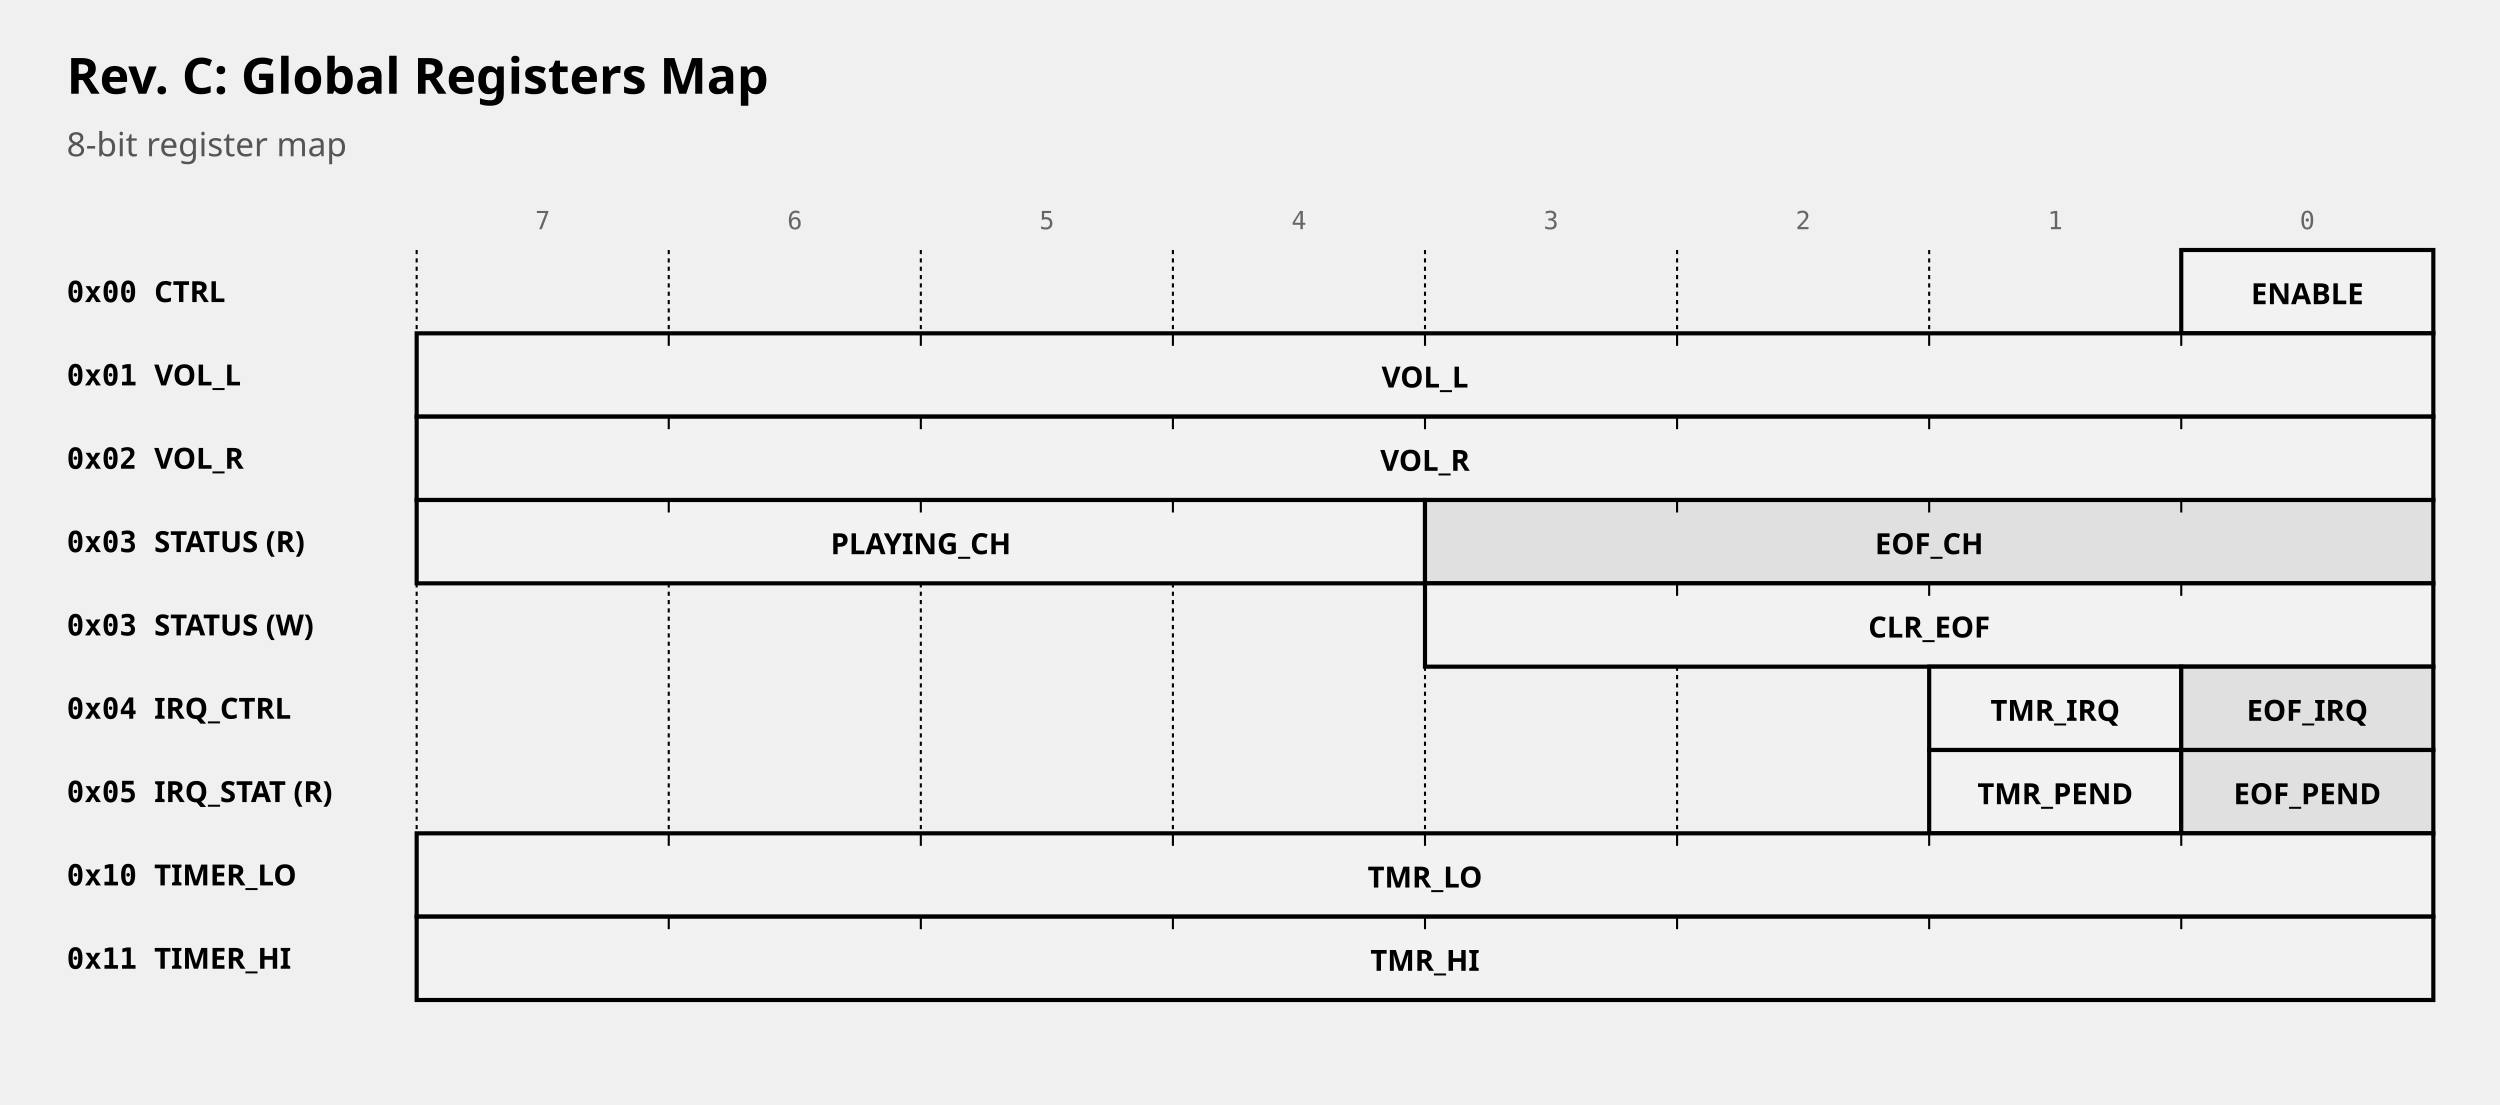
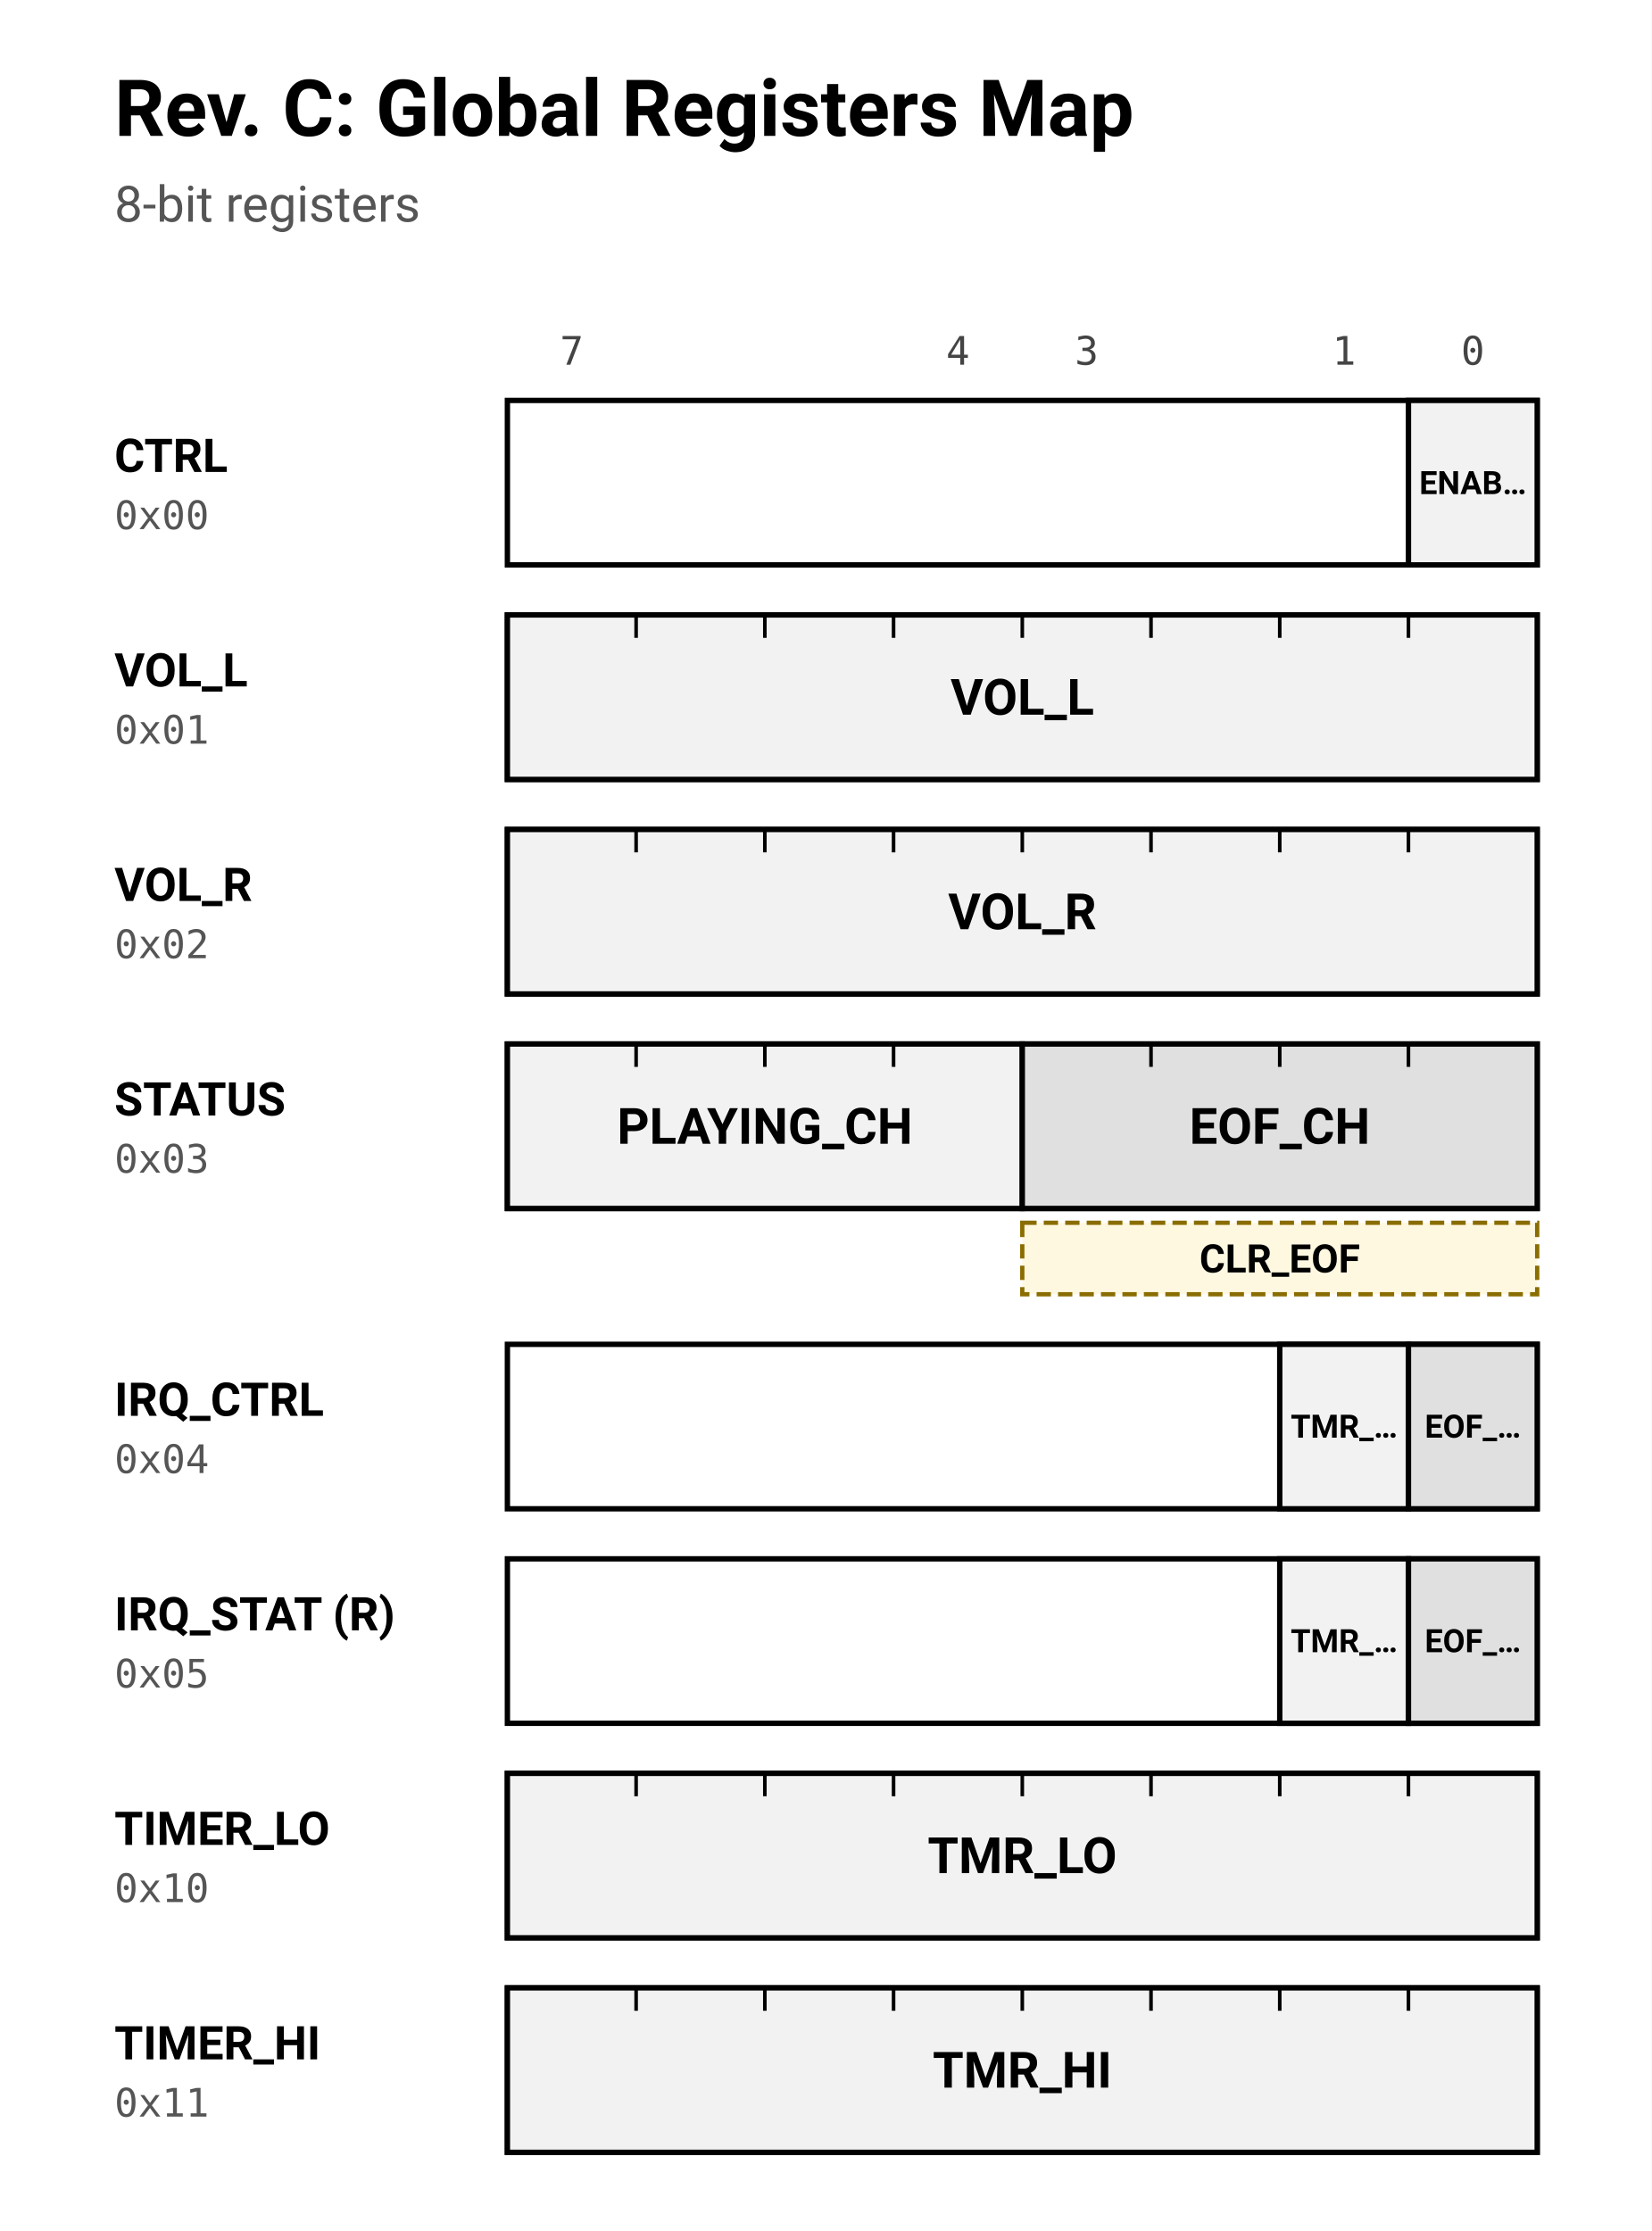
- <svg xmlns="http://www.w3.org/2000/svg" width="1200" height="530" viewBox="0 0 1200 530" style="background: #FFFFFF; font-family: -apple-system, BlinkMacSystemFont, 'Segoe UI', Roboto, Helvetica, Arial, sans-serif;">
-   <text x="32" y="45" style="font: 700 24px sans-serif; fill: #000000;">Rev. C: Global Registers Map</text>
-   <text x="32" y="75" style="font: 16px sans-serif; fill: #555555;">8-bit register map</text>
-   <text x="260.5" y="110" text-anchor="middle" style="font: 12px monospace; fill:#666;">7</text>
-   <line x1="200.0" y1="120" x2="200.0" y2="480" stroke="#000000" stroke-dasharray="2,2" stroke-width="1" />
-   <text x="381.5" y="110" text-anchor="middle" style="font: 12px monospace; fill:#666;">6</text>
-   <line x1="321.0" y1="120" x2="321.0" y2="480" stroke="#000000" stroke-dasharray="2,2" stroke-width="1" />
-   <text x="502.5" y="110" text-anchor="middle" style="font: 12px monospace; fill:#666;">5</text>
-   <line x1="442.0" y1="120" x2="442.0" y2="480" stroke="#000000" stroke-dasharray="2,2" stroke-width="1" />
-   <text x="623.5" y="110" text-anchor="middle" style="font: 12px monospace; fill:#666;">4</text>
-   <line x1="563.0" y1="120" x2="563.0" y2="480" stroke="#000000" stroke-dasharray="2,2" stroke-width="1" />
-   <text x="744.5" y="110" text-anchor="middle" style="font: 12px monospace; fill:#666;">3</text>
-   <line x1="684.0" y1="120" x2="684.0" y2="480" stroke="#000000" stroke-dasharray="2,2" stroke-width="1" />
-   <text x="865.5" y="110" text-anchor="middle" style="font: 12px monospace; fill:#666;">2</text>
-   <line x1="805.0" y1="120" x2="805.0" y2="480" stroke="#000000" stroke-dasharray="2,2" stroke-width="1" />
-   <text x="986.5" y="110" text-anchor="middle" style="font: 12px monospace; fill:#666;">1</text>
-   <line x1="926.0" y1="120" x2="926.0" y2="480" stroke="#000000" stroke-dasharray="2,2" stroke-width="1" />
-   <text x="1107.5" y="110" text-anchor="middle" style="font: 12px monospace; fill:#666;">0</text>
-   <line x1="1047.0" y1="120" x2="1047.0" y2="480" stroke="#000000" stroke-dasharray="2,2" stroke-width="1" />
-   <line x1="1168.0" y1="120" x2="1168.0" y2="480" stroke="#000000" stroke-dasharray="2,2" stroke-width="1" />
-   <text x="32" y="145.0" style="font: 700 14px monospace;">0x00</text>
-   <text x="74" y="145.0" style="font: 700 14px sans-serif;">CTRL</text>
-   <rect x="1047.0" y="120" width="121.0" height="40" fill="#F2F2F2" stroke="#000000" stroke-width="2" />
-   <text x="1107.5" y="146.0" text-anchor="middle" style="font: 700 14px sans-serif;">ENABLE</text>
-   <line x1="1047.0" y1="120" x2="1047.0" y2="126.0" stroke="#000000" stroke-width="1" />
-   <line x1="1168.0" y1="120" x2="1168.0" y2="126.0" stroke="#000000" stroke-width="1" />
-   <text x="32" y="185.0" style="font: 700 14px monospace;">0x01</text>
-   <text x="74" y="185.0" style="font: 700 14px sans-serif;">VOL_L</text>
-   <rect x="200.0" y="160" width="968.0" height="40" fill="#F2F2F2" stroke="#000000" stroke-width="2" />
-   <text x="684.0" y="186.0" text-anchor="middle" style="font: 700 14px sans-serif;">VOL_L</text>
-   <line x1="1047.0" y1="160" x2="1047.0" y2="166.0" stroke="#000000" stroke-width="1" />
-   <line x1="926.0" y1="160" x2="926.0" y2="166.0" stroke="#000000" stroke-width="1" />
-   <line x1="805.0" y1="160" x2="805.0" y2="166.0" stroke="#000000" stroke-width="1" />
-   <line x1="684.0" y1="160" x2="684.0" y2="166.0" stroke="#000000" stroke-width="1" />
-   <line x1="563.0" y1="160" x2="563.0" y2="166.0" stroke="#000000" stroke-width="1" />
-   <line x1="442.0" y1="160" x2="442.0" y2="166.0" stroke="#000000" stroke-width="1" />
-   <line x1="321.0" y1="160" x2="321.0" y2="166.0" stroke="#000000" stroke-width="1" />
-   <line x1="200.0" y1="160" x2="200.0" y2="166.0" stroke="#000000" stroke-width="1" />
-   <line x1="1168.0" y1="160" x2="1168.0" y2="166.0" stroke="#000000" stroke-width="1" />
-   <text x="32" y="225.0" style="font: 700 14px monospace;">0x02</text>
-   <text x="74" y="225.0" style="font: 700 14px sans-serif;">VOL_R</text>
-   <rect x="200.0" y="200" width="968.0" height="40" fill="#F2F2F2" stroke="#000000" stroke-width="2" />
-   <text x="684.0" y="226.0" text-anchor="middle" style="font: 700 14px sans-serif;">VOL_R</text>
-   <line x1="1047.0" y1="200" x2="1047.0" y2="206.0" stroke="#000000" stroke-width="1" />
-   <line x1="926.0" y1="200" x2="926.0" y2="206.0" stroke="#000000" stroke-width="1" />
-   <line x1="805.0" y1="200" x2="805.0" y2="206.0" stroke="#000000" stroke-width="1" />
-   <line x1="684.0" y1="200" x2="684.0" y2="206.0" stroke="#000000" stroke-width="1" />
-   <line x1="563.0" y1="200" x2="563.0" y2="206.0" stroke="#000000" stroke-width="1" />
-   <line x1="442.0" y1="200" x2="442.0" y2="206.0" stroke="#000000" stroke-width="1" />
-   <line x1="321.0" y1="200" x2="321.0" y2="206.0" stroke="#000000" stroke-width="1" />
-   <line x1="200.0" y1="200" x2="200.0" y2="206.0" stroke="#000000" stroke-width="1" />
-   <line x1="1168.0" y1="200" x2="1168.0" y2="206.0" stroke="#000000" stroke-width="1" />
-   <text x="32" y="265.0" style="font: 700 14px monospace;">0x03</text>
-   <text x="74" y="265.0" style="font: 700 14px sans-serif;">STATUS (R)</text>
-   <rect x="200.0" y="240" width="484.0" height="40" fill="#F2F2F2" stroke="#000000" stroke-width="2" />
-   <text x="442.0" y="266.0" text-anchor="middle" style="font: 700 14px sans-serif;">PLAYING_CH</text>
-   <rect x="684.0" y="240" width="484.0" height="40" fill="#E0E0E0" stroke="#000000" stroke-width="2" />
-   <text x="926.0" y="266.0" text-anchor="middle" style="font: 700 14px sans-serif;">EOF_CH</text>
-   <line x1="563.0" y1="240" x2="563.0" y2="246.0" stroke="#000000" stroke-width="1" />
-   <line x1="442.0" y1="240" x2="442.0" y2="246.0" stroke="#000000" stroke-width="1" />
-   <line x1="321.0" y1="240" x2="321.0" y2="246.0" stroke="#000000" stroke-width="1" />
-   <line x1="200.0" y1="240" x2="200.0" y2="246.0" stroke="#000000" stroke-width="1" />
-   <line x1="684.0" y1="240" x2="684.0" y2="246.0" stroke="#000000" stroke-width="1" />
-   <line x1="1047.0" y1="240" x2="1047.0" y2="246.0" stroke="#000000" stroke-width="1" />
-   <line x1="926.0" y1="240" x2="926.0" y2="246.0" stroke="#000000" stroke-width="1" />
-   <line x1="805.0" y1="240" x2="805.0" y2="246.0" stroke="#000000" stroke-width="1" />
-   <line x1="684.0" y1="240" x2="684.0" y2="246.0" stroke="#000000" stroke-width="1" />
-   <line x1="1168.0" y1="240" x2="1168.0" y2="246.0" stroke="#000000" stroke-width="1" />
-   <text x="32" y="305.0" style="font: 700 14px monospace;">0x03</text>
-   <text x="74" y="305.0" style="font: 700 14px sans-serif;">STATUS (W)</text>
-   <rect x="684.0" y="280" width="484.0" height="40" fill="#F2F2F2" stroke="#000000" stroke-width="2" />
-   <text x="926.0" y="306.0" text-anchor="middle" style="font: 700 14px sans-serif;">CLR_EOF</text>
-   <line x1="1047.0" y1="280" x2="1047.0" y2="286.0" stroke="#000000" stroke-width="1" />
-   <line x1="926.0" y1="280" x2="926.0" y2="286.0" stroke="#000000" stroke-width="1" />
-   <line x1="805.0" y1="280" x2="805.0" y2="286.0" stroke="#000000" stroke-width="1" />
-   <line x1="684.0" y1="280" x2="684.0" y2="286.0" stroke="#000000" stroke-width="1" />
-   <line x1="1168.0" y1="280" x2="1168.0" y2="286.0" stroke="#000000" stroke-width="1" />
-   <text x="32" y="345.0" style="font: 700 14px monospace;">0x04</text>
-   <text x="74" y="345.0" style="font: 700 14px sans-serif;">IRQ_CTRL</text>
-   <rect x="926.0" y="320" width="121.0" height="40" fill="#F2F2F2" stroke="#000000" stroke-width="2" />
-   <text x="986.5" y="346.0" text-anchor="middle" style="font: 700 14px sans-serif;">TMR_IRQ</text>
-   <rect x="1047.0" y="320" width="121.0" height="40" fill="#E0E0E0" stroke="#000000" stroke-width="2" />
-   <text x="1107.5" y="346.0" text-anchor="middle" style="font: 700 14px sans-serif;">EOF_IRQ</text>
-   <line x1="926.0" y1="320" x2="926.0" y2="326.0" stroke="#000000" stroke-width="1" />
-   <line x1="1047.0" y1="320" x2="1047.0" y2="326.0" stroke="#000000" stroke-width="1" />
-   <line x1="1047.0" y1="320" x2="1047.0" y2="326.0" stroke="#000000" stroke-width="1" />
-   <line x1="1168.0" y1="320" x2="1168.0" y2="326.0" stroke="#000000" stroke-width="1" />
-   <text x="32" y="385.0" style="font: 700 14px monospace;">0x05</text>
-   <text x="74" y="385.0" style="font: 700 14px sans-serif;">IRQ_STAT (R)</text>
-   <rect x="926.0" y="360" width="121.0" height="40" fill="#F2F2F2" stroke="#000000" stroke-width="2" />
-   <text x="986.5" y="386.0" text-anchor="middle" style="font: 700 14px sans-serif;">TMR_PEND</text>
-   <rect x="1047.0" y="360" width="121.0" height="40" fill="#E0E0E0" stroke="#000000" stroke-width="2" />
-   <text x="1107.5" y="386.0" text-anchor="middle" style="font: 700 14px sans-serif;">EOF_PEND</text>
-   <line x1="926.0" y1="360" x2="926.0" y2="366.0" stroke="#000000" stroke-width="1" />
-   <line x1="1047.0" y1="360" x2="1047.0" y2="366.0" stroke="#000000" stroke-width="1" />
-   <line x1="1047.0" y1="360" x2="1047.0" y2="366.0" stroke="#000000" stroke-width="1" />
-   <line x1="1168.0" y1="360" x2="1168.0" y2="366.0" stroke="#000000" stroke-width="1" />
-   <text x="32" y="425.0" style="font: 700 14px monospace;">0x10</text>
-   <text x="74" y="425.0" style="font: 700 14px sans-serif;">TIMER_LO</text>
-   <rect x="200.0" y="400" width="968.0" height="40" fill="#F2F2F2" stroke="#000000" stroke-width="2" />
-   <text x="684.0" y="426.0" text-anchor="middle" style="font: 700 14px sans-serif;">TMR_LO</text>
-   <line x1="1047.0" y1="400" x2="1047.0" y2="406.0" stroke="#000000" stroke-width="1" />
-   <line x1="926.0" y1="400" x2="926.0" y2="406.0" stroke="#000000" stroke-width="1" />
-   <line x1="805.0" y1="400" x2="805.0" y2="406.0" stroke="#000000" stroke-width="1" />
-   <line x1="684.0" y1="400" x2="684.0" y2="406.0" stroke="#000000" stroke-width="1" />
-   <line x1="563.0" y1="400" x2="563.0" y2="406.0" stroke="#000000" stroke-width="1" />
-   <line x1="442.0" y1="400" x2="442.0" y2="406.0" stroke="#000000" stroke-width="1" />
-   <line x1="321.0" y1="400" x2="321.0" y2="406.0" stroke="#000000" stroke-width="1" />
-   <line x1="200.0" y1="400" x2="200.0" y2="406.0" stroke="#000000" stroke-width="1" />
-   <line x1="1168.0" y1="400" x2="1168.0" y2="406.0" stroke="#000000" stroke-width="1" />
-   <text x="32" y="465.0" style="font: 700 14px monospace;">0x11</text>
-   <text x="74" y="465.0" style="font: 700 14px sans-serif;">TIMER_HI</text>
-   <rect x="200.0" y="440" width="968.0" height="40" fill="#F2F2F2" stroke="#000000" stroke-width="2" />
-   <text x="684.0" y="466.0" text-anchor="middle" style="font: 700 14px sans-serif;">TMR_HI</text>
-   <line x1="1047.0" y1="440" x2="1047.0" y2="446.0" stroke="#000000" stroke-width="1" />
-   <line x1="926.0" y1="440" x2="926.0" y2="446.0" stroke="#000000" stroke-width="1" />
-   <line x1="805.0" y1="440" x2="805.0" y2="446.0" stroke="#000000" stroke-width="1" />
-   <line x1="684.0" y1="440" x2="684.0" y2="446.0" stroke="#000000" stroke-width="1" />
-   <line x1="563.0" y1="440" x2="563.0" y2="446.0" stroke="#000000" stroke-width="1" />
-   <line x1="442.0" y1="440" x2="442.0" y2="446.0" stroke="#000000" stroke-width="1" />
-   <line x1="321.0" y1="440" x2="321.0" y2="446.0" stroke="#000000" stroke-width="1" />
-   <line x1="200.0" y1="440" x2="200.0" y2="446.0" stroke="#000000" stroke-width="1" />
-   <line x1="1168.0" y1="440" x2="1168.0" y2="446.0" stroke="#000000" stroke-width="1" />
+ <svg xmlns="http://www.w3.org/2000/svg" width="461.9" height="624" viewBox="0 0 461.9 624">
+   <defs>
+     <pattern id="hatch" width="6" height="6" patternUnits="userSpaceOnUse" patternTransform="rotate(45)">
+       <rect width="6" height="6" fill="#FFFFFF" />
+       <line x1="0" y1="0" x2="0" y2="6" stroke="#B0B0B0" stroke-width="2" />
+     </pattern>
+     <pattern id="xpat" width="8" height="8" patternUnits="userSpaceOnUse">
+       <rect width="8" height="8" fill="#FFFFFF" />
+       <path d="M0 0L8 8M8 0L0 8" stroke="#C07070" stroke-width="1" />
+     </pattern>
+     <marker id="arr" viewBox="0 0 10 10" refX="9" refY="5" markerWidth="8" markerHeight="8" orient="auto">
+       <path d="M0 0L10 5L0 10z" fill="#000000" />
+     </marker>
+   </defs>
+   <style>text{font-family:-apple-system,BlinkMacSystemFont,"Segoe UI",Roboto,Helvetica,Arial,sans-serif}.m{font-family:ui-monospace,Menlo,Consolas,"DejaVu Sans Mono",monospace}</style>
+   <rect width="461.9" height="624" fill="#FFFFFF" />
+   <text x="32" y="38" font-size="22" font-weight="700" fill="#000000">Rev. C: Global Registers Map</text>
+   <text x="32" y="62" font-size="14" fill="#555555">8-bit registers</text>
+   <text x="159.9" y="102" font-size="11" text-anchor="middle" fill="#444444" class="m">7</text>
+   <text x="267.9" y="102" font-size="11" text-anchor="middle" fill="#444444" class="m">4</text>
+   <text x="303.9" y="102" font-size="11" text-anchor="middle" fill="#444444" class="m">3</text>
+   <text x="375.9" y="102" font-size="11" text-anchor="middle" fill="#444444" class="m">1</text>
+   <text x="411.9" y="102" font-size="11" text-anchor="middle" fill="#444444" class="m">0</text>
+   <text x="32" y="132" font-size="13" text-anchor="start" fill="#000000" font-weight="700">CTRL</text>
+   <text x="32" y="148" font-size="11" text-anchor="start" fill="#555555" class="m">0x00</text>
+   <rect x="141.9" y="112" width="288" height="46" fill="#FFFFFF" stroke="#000000" stroke-width="1.5" />
+   <rect x="393.9" y="112" width="36" height="46" fill="#F2F2F2" stroke="#000000" stroke-width="1.5" />
+   <text x="411.9" y="138.2" font-size="9" text-anchor="middle" fill="#000000" font-weight="700">ENAB…</text>
+   <text x="32" y="192" font-size="13" text-anchor="start" fill="#000000" font-weight="700">VOL_L</text>
+   <text x="32" y="208" font-size="11" text-anchor="start" fill="#555555" class="m">0x01</text>
+   <rect x="141.9" y="172" width="288" height="46" fill="#FFFFFF" stroke="#000000" stroke-width="1.5" />
+   <rect x="141.9" y="172" width="288" height="46" fill="#F2F2F2" stroke="#000000" stroke-width="1.5" />
+   <text x="285.9" y="199.9" font-size="14" text-anchor="middle" fill="#000000" font-weight="700">VOL_L</text>
+   <line x1="177.9" y1="172" x2="177.9" y2="178.4" stroke="#000000" stroke-width="1" />
+   <line x1="213.9" y1="172" x2="213.9" y2="178.4" stroke="#000000" stroke-width="1" />
+   <line x1="249.9" y1="172" x2="249.9" y2="178.4" stroke="#000000" stroke-width="1" />
+   <line x1="285.9" y1="172" x2="285.9" y2="178.4" stroke="#000000" stroke-width="1" />
+   <line x1="321.9" y1="172" x2="321.9" y2="178.4" stroke="#000000" stroke-width="1" />
+   <line x1="357.9" y1="172" x2="357.9" y2="178.4" stroke="#000000" stroke-width="1" />
+   <line x1="393.9" y1="172" x2="393.9" y2="178.4" stroke="#000000" stroke-width="1" />
+   <text x="32" y="252" font-size="13" text-anchor="start" fill="#000000" font-weight="700">VOL_R</text>
+   <text x="32" y="268" font-size="11" text-anchor="start" fill="#555555" class="m">0x02</text>
+   <rect x="141.9" y="232" width="288" height="46" fill="#FFFFFF" stroke="#000000" stroke-width="1.5" />
+   <rect x="141.9" y="232" width="288" height="46" fill="#F2F2F2" stroke="#000000" stroke-width="1.5" />
+   <text x="285.9" y="259.9" font-size="14" text-anchor="middle" fill="#000000" font-weight="700">VOL_R</text>
+   <line x1="177.9" y1="232" x2="177.9" y2="238.4" stroke="#000000" stroke-width="1" />
+   <line x1="213.9" y1="232" x2="213.9" y2="238.4" stroke="#000000" stroke-width="1" />
+   <line x1="249.9" y1="232" x2="249.9" y2="238.4" stroke="#000000" stroke-width="1" />
+   <line x1="285.9" y1="232" x2="285.9" y2="238.4" stroke="#000000" stroke-width="1" />
+   <line x1="321.9" y1="232" x2="321.9" y2="238.4" stroke="#000000" stroke-width="1" />
+   <line x1="357.9" y1="232" x2="357.9" y2="238.4" stroke="#000000" stroke-width="1" />
+   <line x1="393.9" y1="232" x2="393.9" y2="238.4" stroke="#000000" stroke-width="1" />
+   <text x="32" y="312" font-size="13" text-anchor="start" fill="#000000" font-weight="700">STATUS</text>
+   <text x="32" y="328" font-size="11" text-anchor="start" fill="#555555" class="m">0x03</text>
+   <rect x="141.9" y="292" width="288" height="46" fill="#FFFFFF" stroke="#000000" stroke-width="1.5" />
+   <rect x="141.9" y="292" width="144" height="46" fill="#F2F2F2" stroke="#000000" stroke-width="1.5" />
+   <text x="213.9" y="319.9" font-size="14" text-anchor="middle" fill="#000000" font-weight="700">PLAYING_CH</text>
+   <line x1="177.9" y1="292" x2="177.9" y2="298.4" stroke="#000000" stroke-width="1" />
+   <line x1="213.9" y1="292" x2="213.9" y2="298.4" stroke="#000000" stroke-width="1" />
+   <line x1="249.9" y1="292" x2="249.9" y2="298.4" stroke="#000000" stroke-width="1" />
+   <rect x="285.9" y="292" width="144" height="46" fill="#E0E0E0" stroke="#000000" stroke-width="1.5" />
+   <text x="357.9" y="319.9" font-size="14" text-anchor="middle" fill="#000000" font-weight="700">EOF_CH</text>
+   <line x1="321.9" y1="292" x2="321.9" y2="298.4" stroke="#000000" stroke-width="1" />
+   <line x1="357.9" y1="292" x2="357.9" y2="298.4" stroke="#000000" stroke-width="1" />
+   <line x1="393.9" y1="292" x2="393.9" y2="298.4" stroke="#000000" stroke-width="1" />
+   <rect x="285.9" y="342" width="144" height="20" fill="#FFF8E1" stroke="#8A6D00" stroke-width="1.2" stroke-dasharray="4,2" />
+   <text x="357.9" y="355.9" font-size="11" text-anchor="middle" fill="#000000" font-weight="700">CLR_EOF</text>
+   <text x="32" y="396" font-size="13" text-anchor="start" fill="#000000" font-weight="700">IRQ_CTRL</text>
+   <text x="32" y="412" font-size="11" text-anchor="start" fill="#555555" class="m">0x04</text>
+   <rect x="141.9" y="376" width="288" height="46" fill="#FFFFFF" stroke="#000000" stroke-width="1.5" />
+   <rect x="357.9" y="376" width="36" height="46" fill="#F2F2F2" stroke="#000000" stroke-width="1.5" />
+   <text x="375.9" y="402.1" font-size="9" text-anchor="middle" fill="#000000" font-weight="700">TMR_…</text>
+   <rect x="393.9" y="376" width="36" height="46" fill="#E0E0E0" stroke="#000000" stroke-width="1.5" />
+   <text x="411.9" y="402.1" font-size="9" text-anchor="middle" fill="#000000" font-weight="700">EOF_…</text>
+   <text x="32" y="456" font-size="13" text-anchor="start" fill="#000000" font-weight="700">IRQ_STAT (R)</text>
+   <text x="32" y="472" font-size="11" text-anchor="start" fill="#555555" class="m">0x05</text>
+   <rect x="141.9" y="436" width="288" height="46" fill="#FFFFFF" stroke="#000000" stroke-width="1.5" />
+   <rect x="357.9" y="436" width="36" height="46" fill="#F2F2F2" stroke="#000000" stroke-width="1.5" />
+   <text x="375.9" y="462.1" font-size="9" text-anchor="middle" fill="#000000" font-weight="700">TMR_…</text>
+   <rect x="393.9" y="436" width="36" height="46" fill="#E0E0E0" stroke="#000000" stroke-width="1.5" />
+   <text x="411.9" y="462.1" font-size="9" text-anchor="middle" fill="#000000" font-weight="700">EOF_…</text>
+   <text x="32" y="516" font-size="13" text-anchor="start" fill="#000000" font-weight="700">TIMER_LO</text>
+   <text x="32" y="532" font-size="11" text-anchor="start" fill="#555555" class="m">0x10</text>
+   <rect x="141.9" y="496" width="288" height="46" fill="#FFFFFF" stroke="#000000" stroke-width="1.5" />
+   <rect x="141.9" y="496" width="288" height="46" fill="#F2F2F2" stroke="#000000" stroke-width="1.5" />
+   <text x="285.9" y="523.9" font-size="14" text-anchor="middle" fill="#000000" font-weight="700">TMR_LO</text>
+   <line x1="177.9" y1="496" x2="177.9" y2="502.4" stroke="#000000" stroke-width="1" />
+   <line x1="213.9" y1="496" x2="213.9" y2="502.4" stroke="#000000" stroke-width="1" />
+   <line x1="249.9" y1="496" x2="249.9" y2="502.4" stroke="#000000" stroke-width="1" />
+   <line x1="285.9" y1="496" x2="285.9" y2="502.4" stroke="#000000" stroke-width="1" />
+   <line x1="321.9" y1="496" x2="321.9" y2="502.4" stroke="#000000" stroke-width="1" />
+   <line x1="357.9" y1="496" x2="357.9" y2="502.4" stroke="#000000" stroke-width="1" />
+   <line x1="393.9" y1="496" x2="393.9" y2="502.4" stroke="#000000" stroke-width="1" />
+   <text x="32" y="576" font-size="13" text-anchor="start" fill="#000000" font-weight="700">TIMER_HI</text>
+   <text x="32" y="592" font-size="11" text-anchor="start" fill="#555555" class="m">0x11</text>
+   <rect x="141.9" y="556" width="288" height="46" fill="#FFFFFF" stroke="#000000" stroke-width="1.5" />
+   <rect x="141.9" y="556" width="288" height="46" fill="#F2F2F2" stroke="#000000" stroke-width="1.5" />
+   <text x="285.9" y="583.9" font-size="14" text-anchor="middle" fill="#000000" font-weight="700">TMR_HI</text>
+   <line x1="177.9" y1="556" x2="177.9" y2="562.4" stroke="#000000" stroke-width="1" />
+   <line x1="213.9" y1="556" x2="213.9" y2="562.4" stroke="#000000" stroke-width="1" />
+   <line x1="249.9" y1="556" x2="249.9" y2="562.4" stroke="#000000" stroke-width="1" />
+   <line x1="285.9" y1="556" x2="285.9" y2="562.4" stroke="#000000" stroke-width="1" />
+   <line x1="321.9" y1="556" x2="321.9" y2="562.4" stroke="#000000" stroke-width="1" />
+   <line x1="357.9" y1="556" x2="357.9" y2="562.4" stroke="#000000" stroke-width="1" />
+   <line x1="393.9" y1="556" x2="393.9" y2="562.4" stroke="#000000" stroke-width="1" />
</svg>
